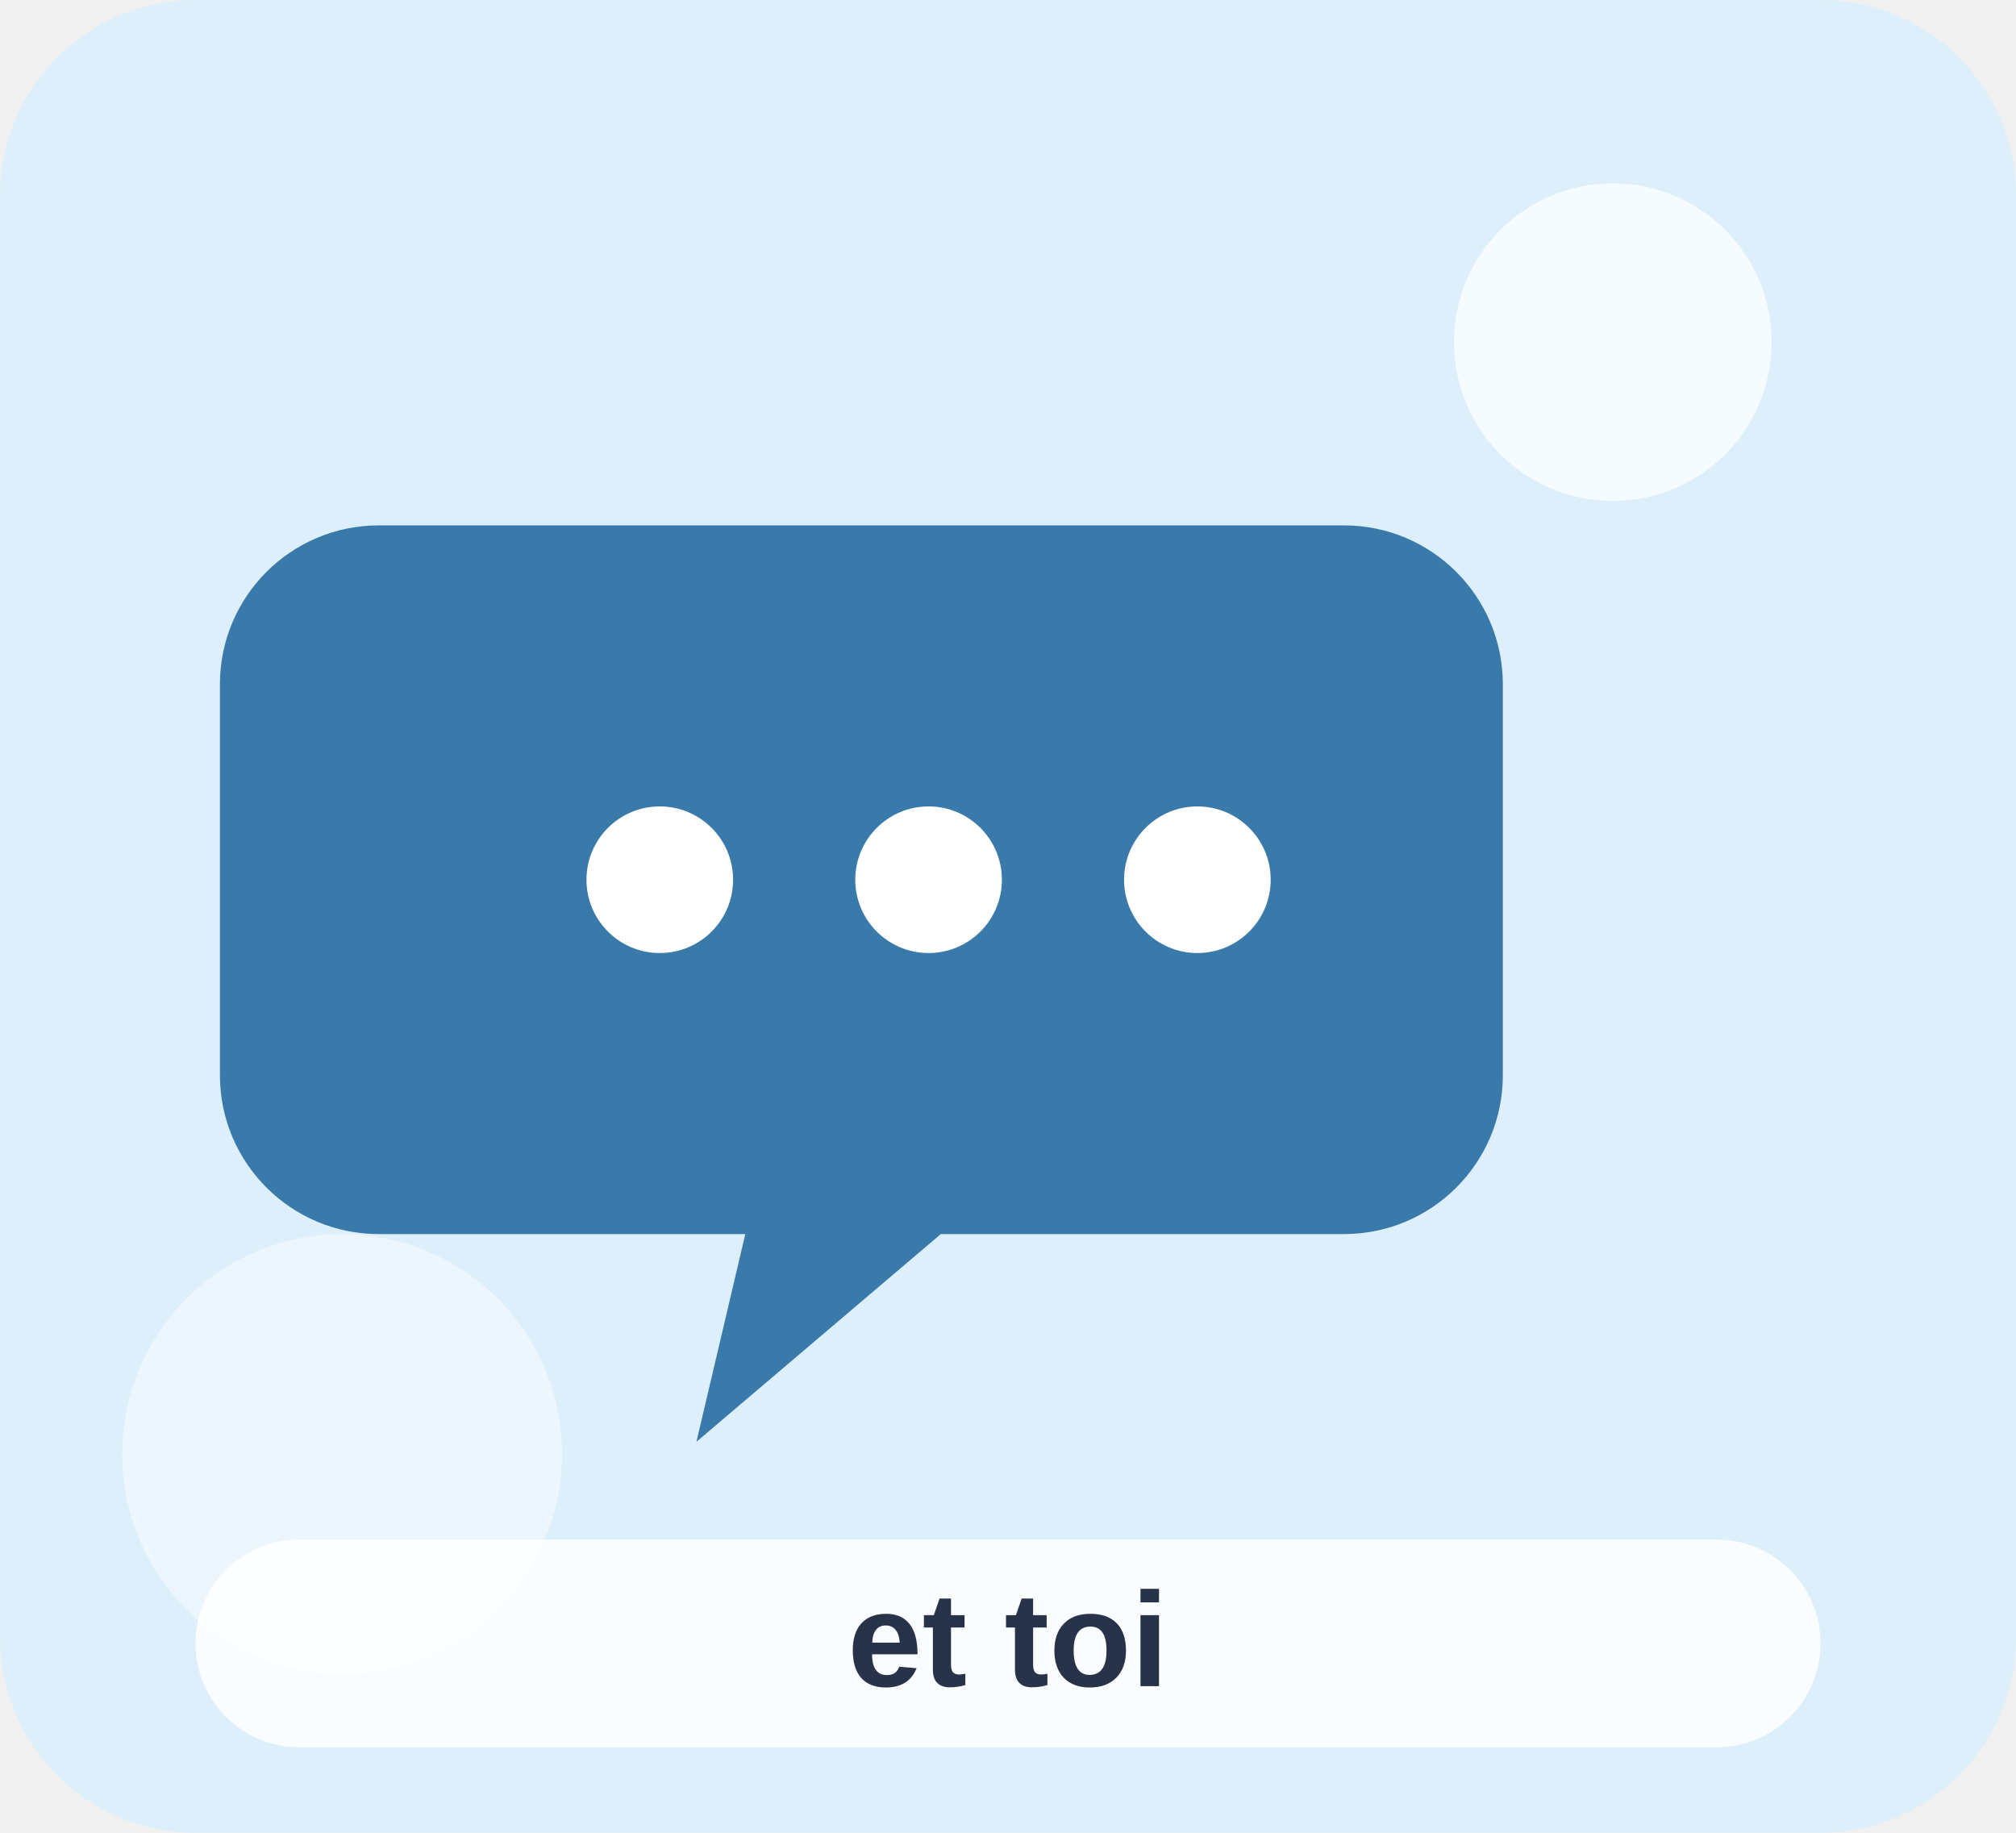
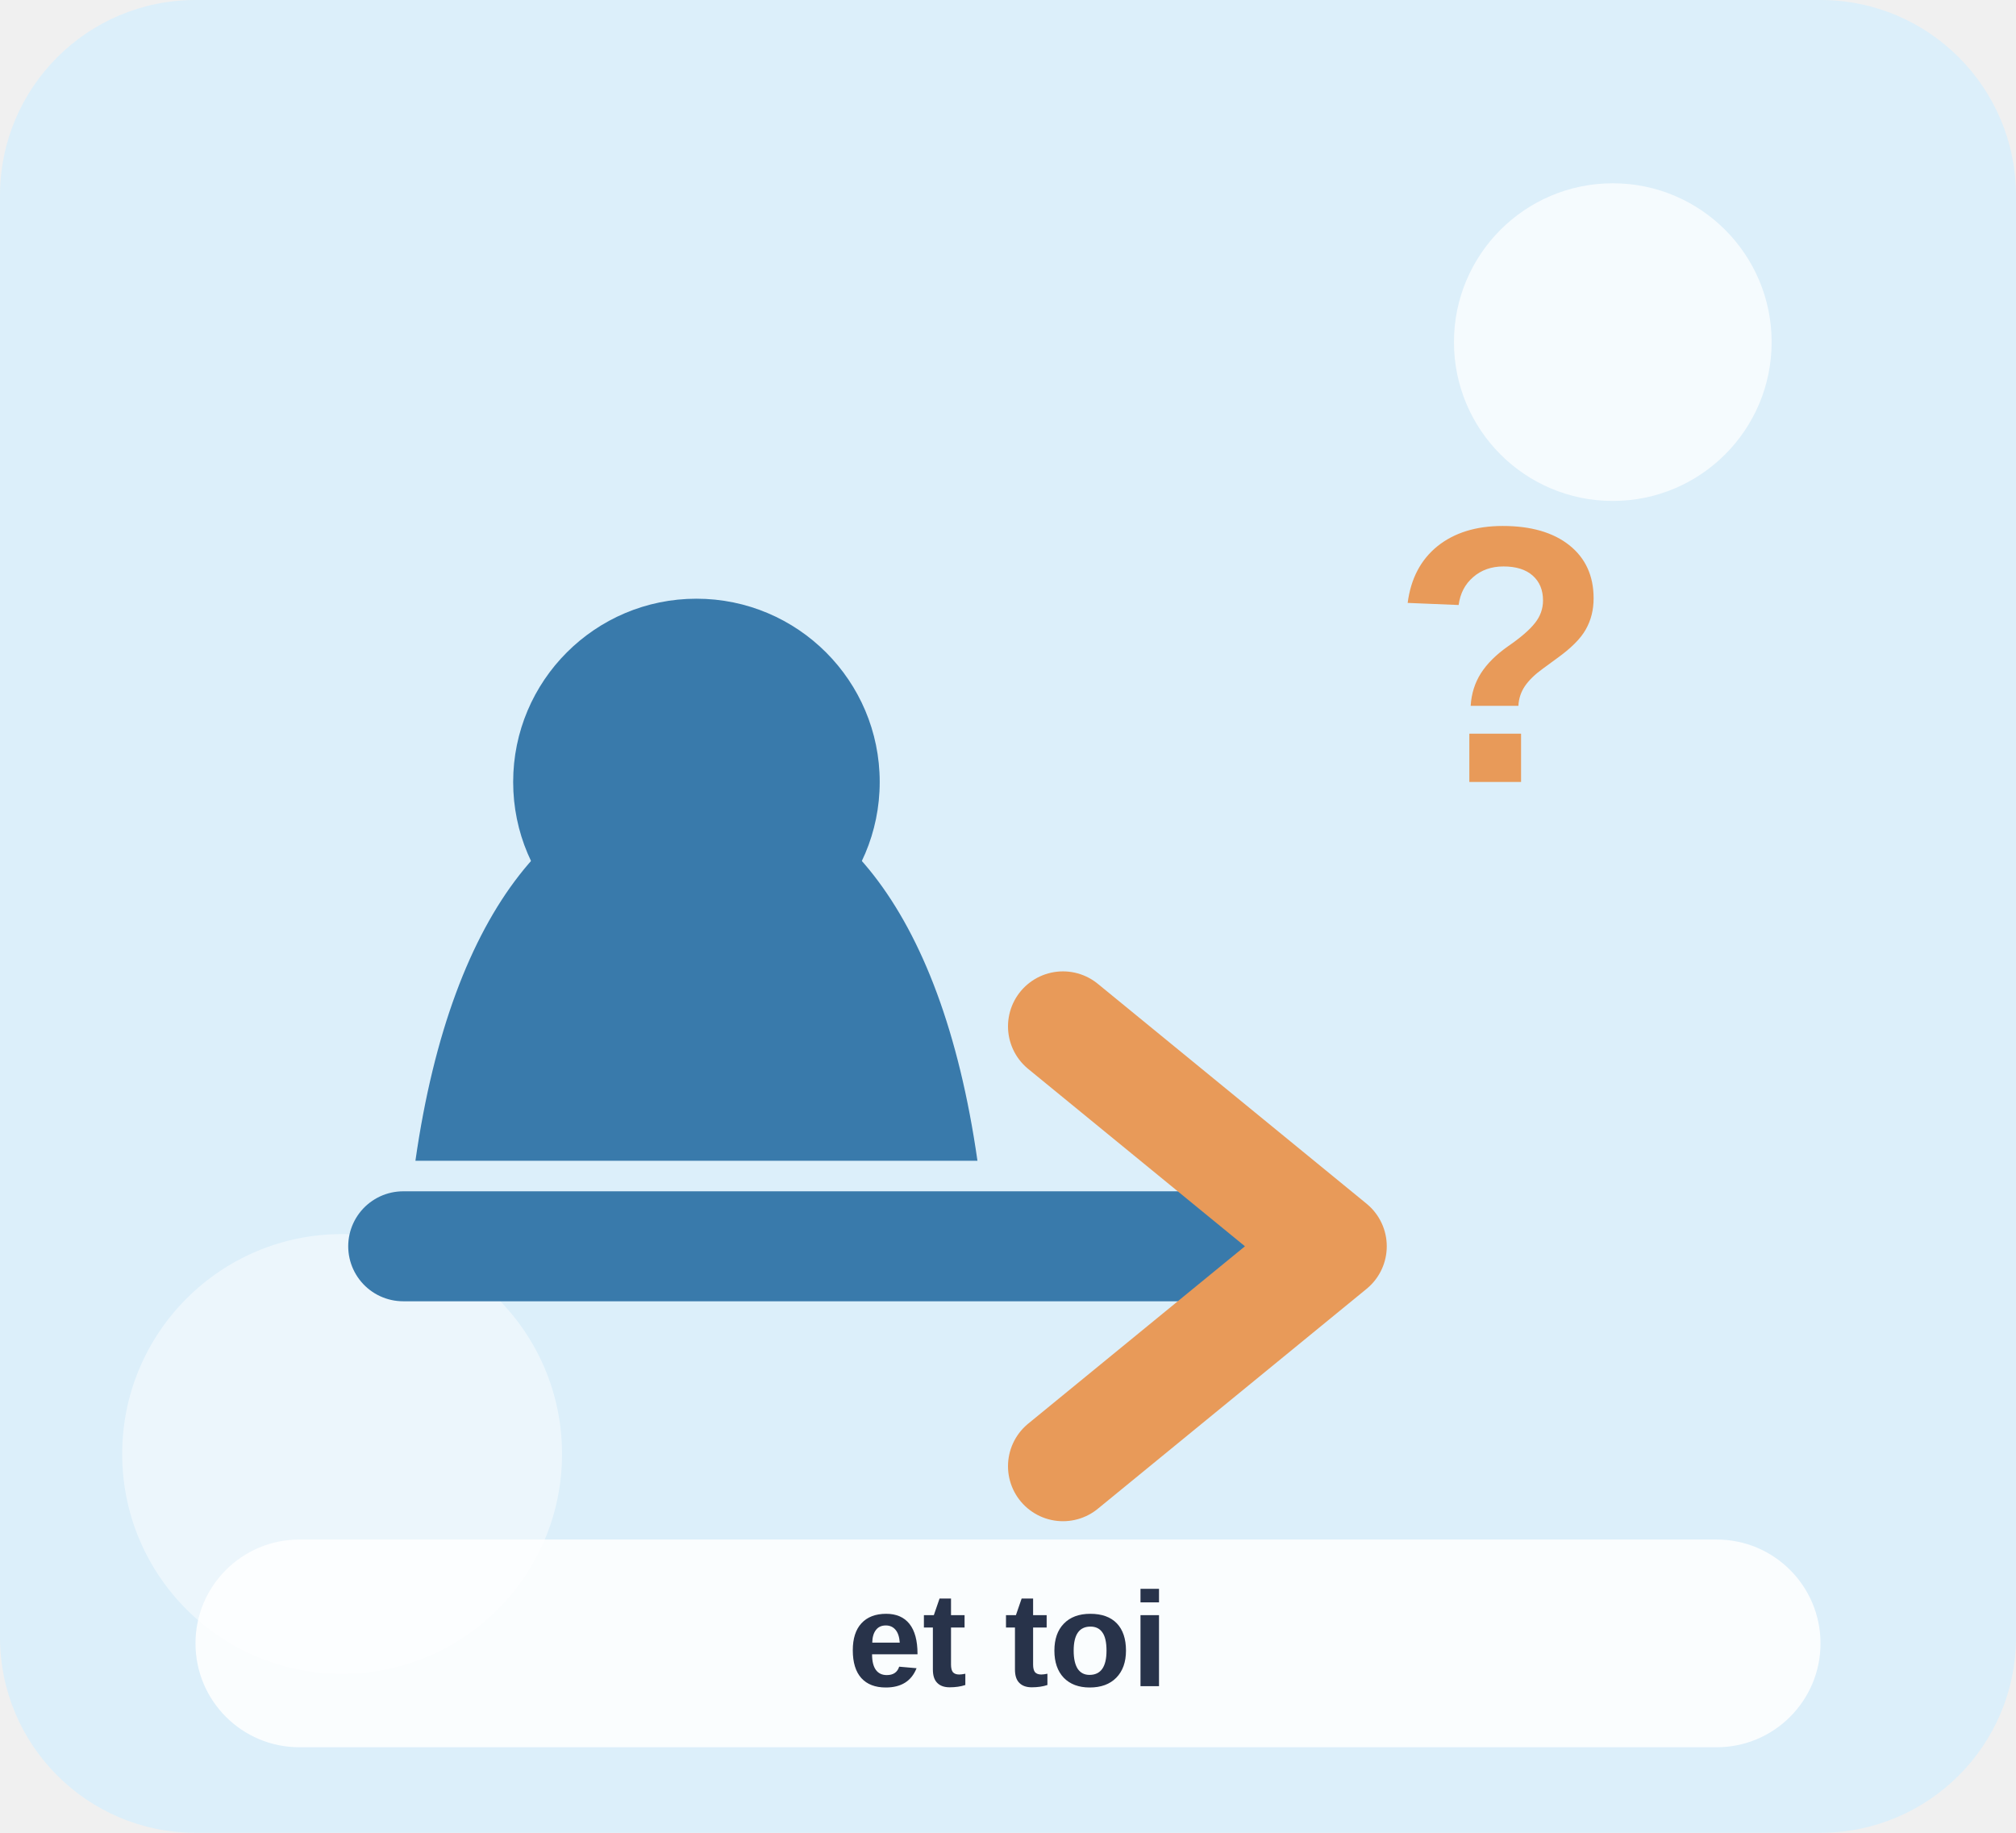
<svg xmlns="http://www.w3.org/2000/svg" width="330" height="300" viewBox="0 0 165 150" role="img" aria-labelledby="title desc">
  <rect width="165" height="150" rx="16" fill="#DCEFFA" />
  <circle cx="132" cy="28" r="13" fill="#fff" opacity=".72" />
  <circle cx="28" cy="119" r="18" fill="#fff" opacity=".45" />
-   <path d="M31 43h79a13 13 0 0 1 13 13v32a13 13 0 0 1-13 13H77l-20 17 4-17H31a13 13 0 0 1-13-13V56a13 13 0 0 1 13-13z" fill="#397AAB" />
-   <circle cx="54" cy="72" r="6" fill="white" />
-   <circle cx="76" cy="72" r="6" fill="white" />
-   <circle cx="98" cy="72" r="6" fill="white" />
+   <path d="M33 102h65" stroke="#397AAB" stroke-width="9" stroke-linecap="round" />
+   <path d="m87 84 22 18-22 18" fill="none" stroke="#E89A59" stroke-width="9" stroke-linecap="round" stroke-linejoin="round" />
+   <circle cx="57" cy="64" r="15" fill="#397AAB" />
+   <path d="M34 95c3-21 12-31 23-31s20 10 23 31" fill="#397AAB" />
+   <text x="123" y="64" text-anchor="middle" font-family="Arial" font-size="30" font-weight="700" fill="#E89A59">?</text>
  <rect x="16" y="126" width="133" height="17" rx="8.5" fill="#fff" opacity=".86" />
  <text x="82.5" y="138" text-anchor="middle" font-family="Arial, sans-serif" font-size="11" font-weight="700" fill="#28334A">et toi</text>
</svg>
